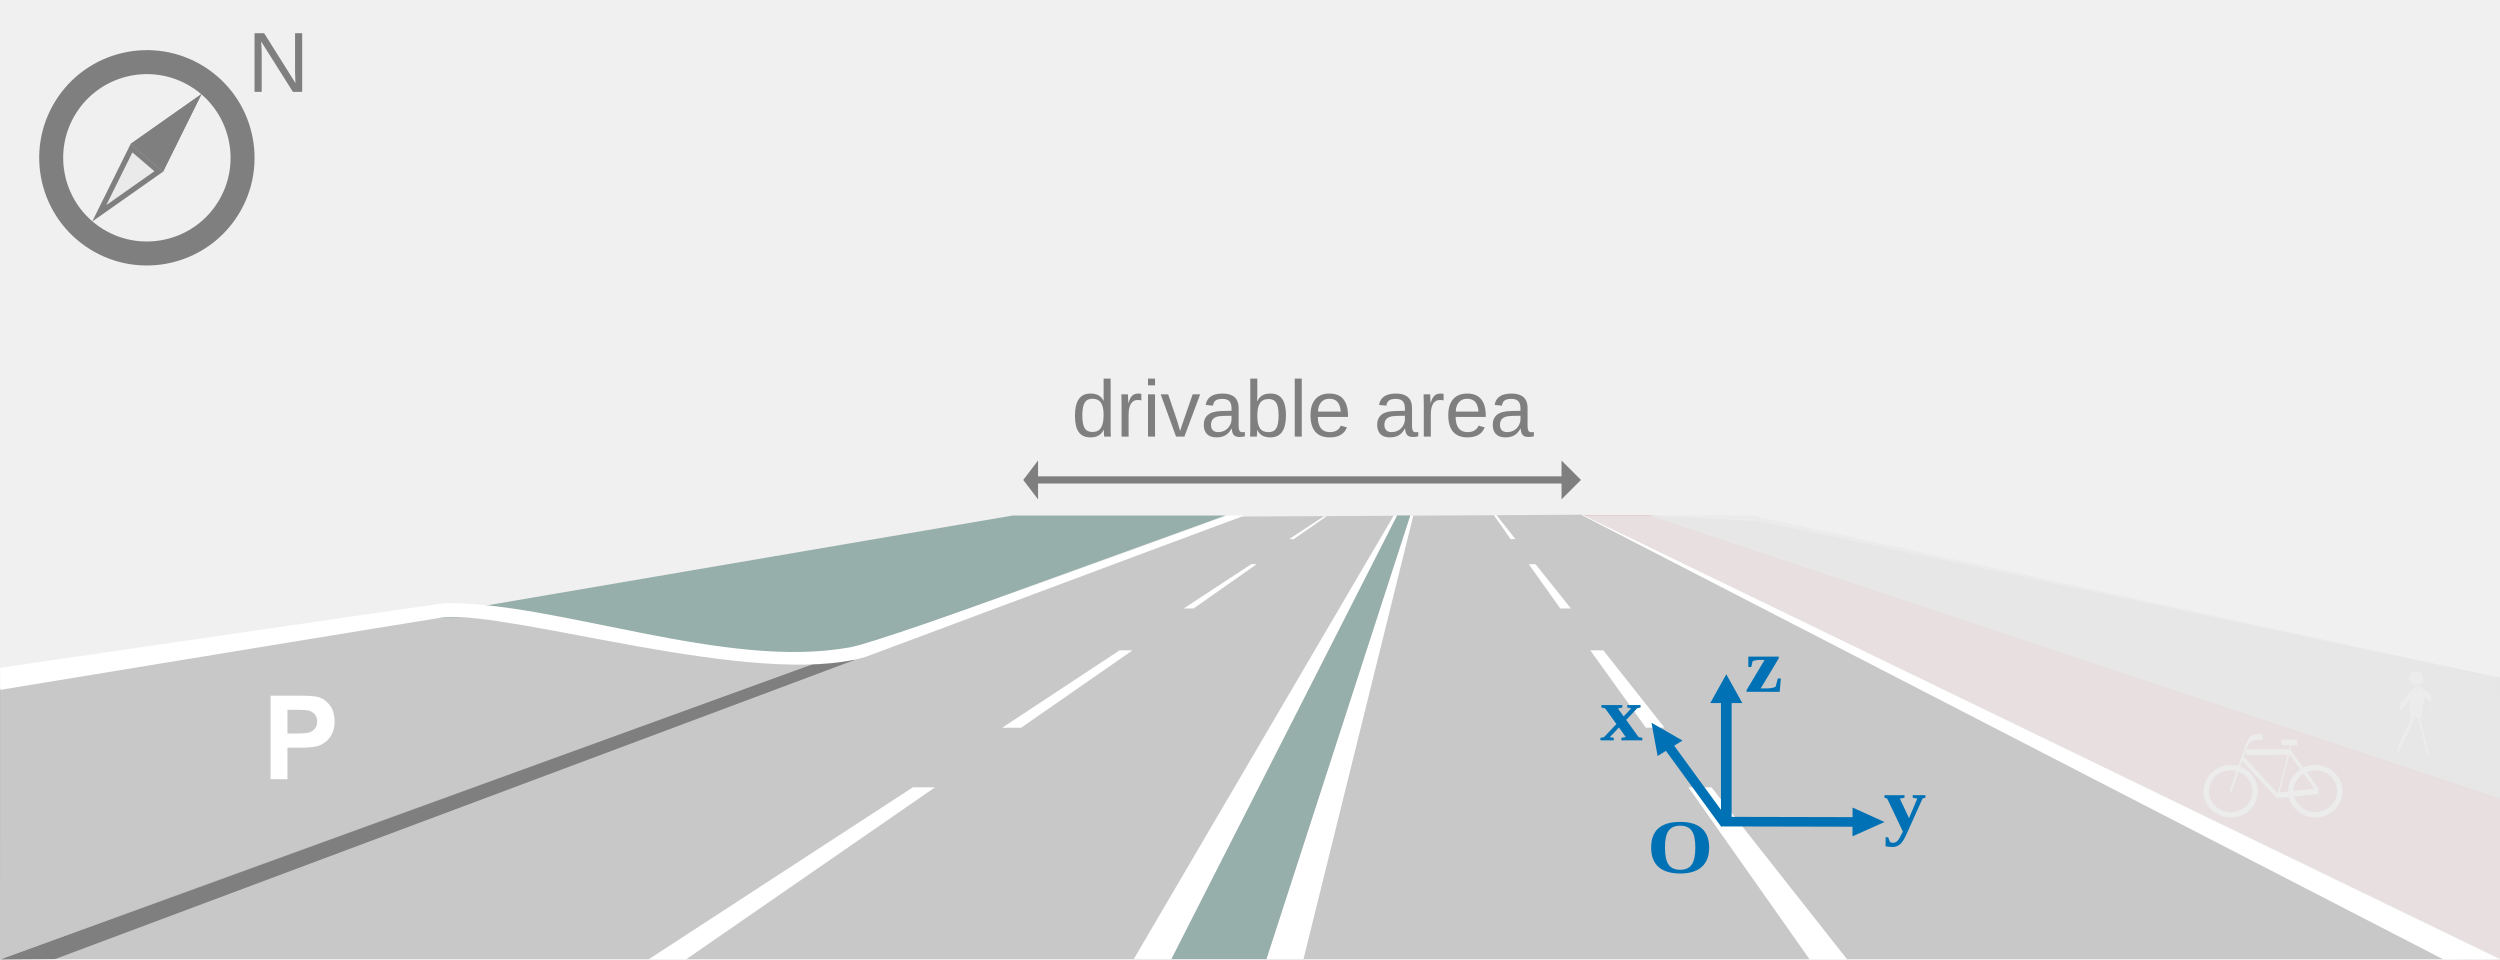
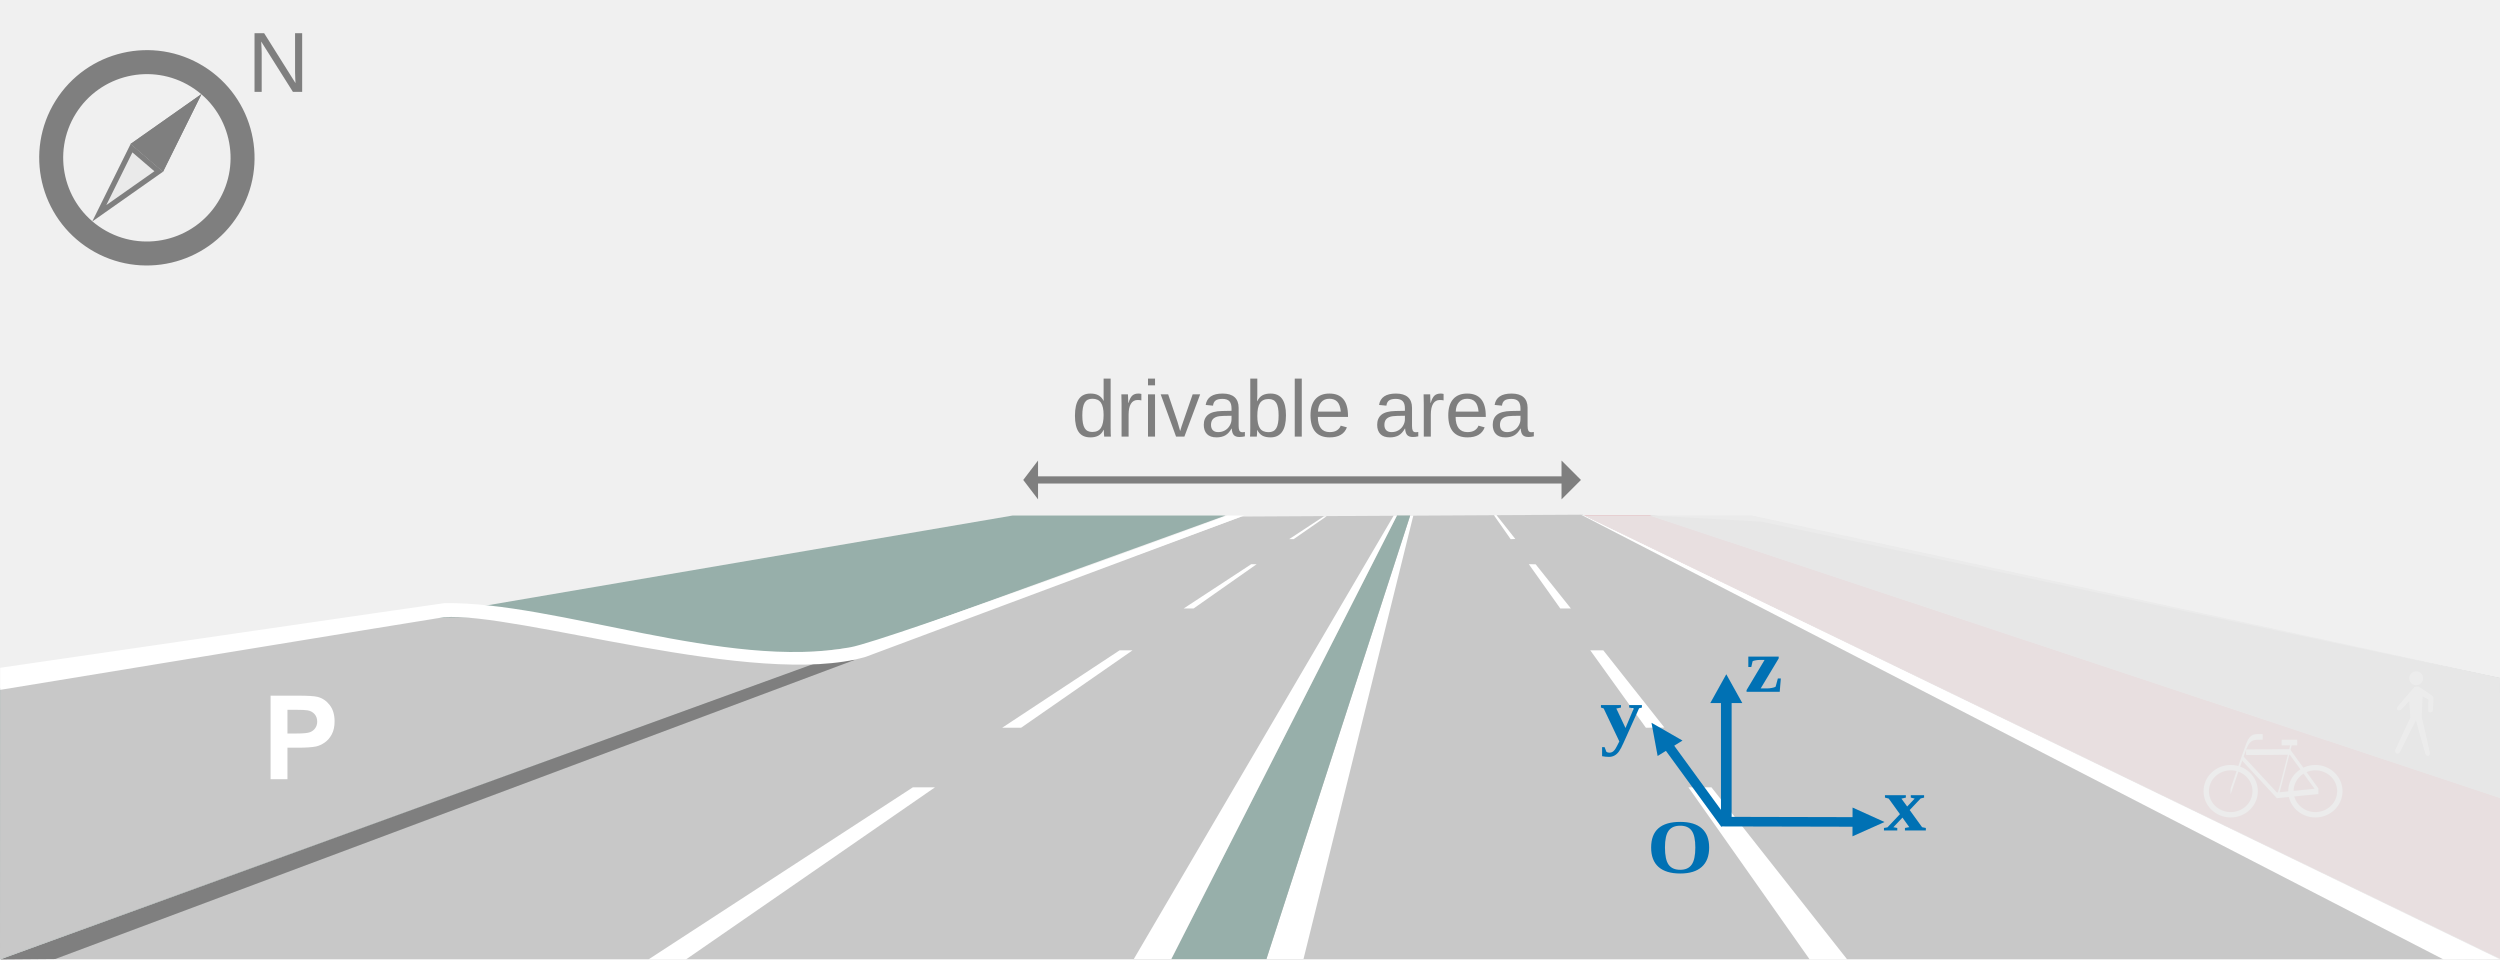
<svg xmlns="http://www.w3.org/2000/svg" width="100%" height="100%" viewBox="0 0 469 180" version="1.1" xml:space="preserve" style="fill-rule:evenodd;clip-rule:evenodd;stroke-linecap:round;stroke-miterlimit:1;">
  <g transform="matrix(1,0,0,0.734694,-540,-257.143)">
    <g id="Road" transform="matrix(0.652961,0,0,0.888753,540.039,336.116)">
      <g>
        <g transform="matrix(0.0299978,0,0,0.0299989,0,2.00018e-12)">
          <path d="M11888,5468L15154,5450L23686,9706L354,9706L11888,5468Z" style="fill:rgb(200,200,200);" />
        </g>
        <g transform="matrix(0.0299978,0,0,0.0299989,0,2.00018e-12)">
          <path d="M9696.43,5458L11736.2,5458L-2,9705.12L0,7115.25L9696.43,5458Z" style="fill:rgb(151,175,170);" />
        </g>
        <g transform="matrix(0.0299978,0,0,0.0299989,0,2.00018e-12)">
          <path d="M3840.41,6473C5459.42,6249.93 6190.2,7032.27 8291.2,6702.48C8292.43,6702.29 -2,9705.12 -2,9705.12L0,7115.25C0,7115.25 2826.34,6612.73 3840.41,6473Z" style="fill:rgb(200,200,200);" />
        </g>
        <g transform="matrix(0.0149989,0,0,0.0149995,0,0)">
          <path d="M15698.2,13715.4L16376,13678.5L1053,19411L-4,19420L15698.2,13715.4Z" style="fill:rgb(127,127,127);" />
        </g>
        <g transform="matrix(0.0149989,0,0,0.0149995,0,0)">
          <path d="M23503.4,10916L23829.1,10916C23829.1,10916 16605.4,13614.9 16582.4,13621.7C14495.1,14238.8 9883.77,12755.1 8495.51,12864.6C8431.41,12869.7 -0,14255.1 -0,14255.1L0,13832.5C0,13832.5 8474.41,12594.5 8511.1,12594C10651.4,12563.1 13914.5,13881.8 16285.1,13439.7C17008.9,13304.7 23503.4,10916 23503.4,10916Z" style="fill:white;" />
        </g>
        <g transform="matrix(0.0299978,0,0,0.0299989,0,0)">
          <path d="M13504.5,5458L13534.4,5458L12482.5,9705.12L12127.3,9705.12L13504.5,5458Z" style="fill:white;" />
        </g>
        <g transform="matrix(0.0299978,0,0,0.0299989,0,0)">
          <path d="M16168.9,8060.96L16389.5,8060.96L17690.1,9710L17330.6,9710L16168.9,8060.96Z" style="fill:white;" />
        </g>
        <g transform="matrix(0.0299978,0,0,0.0299989,-52.5342,-66.6388)">
          <path d="M16980.1,8970.22L17104.8,8970.22L17690.1,9710L17512.9,9711.79L16980.1,8970.22Z" style="fill:white;" />
        </g>
        <g transform="matrix(0.0299978,0,0,0.0299989,-79.7212,-100.844)">
          <path d="M17298,9285.79L17363.1,9286.45L17701.1,9710L17599.3,9709.8L17298,9285.79Z" style="fill:white;" />
        </g>
        <g transform="matrix(0.0299978,0,0,0.0299989,-95.6977,-120.823)">
          <path d="M17496.5,9483.16L17519.7,9480.51L17701.1,9710L17656.6,9712.01L17496.5,9483.16Z" style="fill:white;" />
        </g>
        <g transform="matrix(-0.0299978,0,0,0.0299989,716.882,4.44089e-14)">
          <path d="M14944.7,8060.96L15156.6,8060.96L17690.1,9710L17330.6,9710L14944.7,8060.96Z" style="fill:white;" />
        </g>
        <g transform="matrix(-0.0299978,0,0,0.0299989,819.114,-66.6388)">
          <path d="M16460.4,8970.22L16584.5,8970.22L17709.4,9711.79L17528,9711.79L16460.4,8970.22Z" style="fill:white;" />
        </g>
        <g transform="matrix(-0.0299978,0,0,0.0299989,871.153,-100.844)">
          <path d="M17006.9,9285.79L17058.7,9285.79L17706.1,9710L17611,9710L17006.9,9285.79Z" style="fill:white;" />
        </g>
        <g transform="matrix(-0.0299978,0,0,0.0299989,905.9,-120.59)">
          <path d="M17493.8,9483.83L17521,9485.2L17854.3,9704.25L17811.2,9704.25L17493.8,9483.83Z" style="fill:white;" />
        </g>
        <g transform="matrix(0.0299978,0,0,0.0299989,0,0)">
          <path d="M13377.6,5458L13504,5458L12127.3,9706L11216,9706L13377.6,5458Z" style="fill:rgb(151,175,170);" />
        </g>
        <g transform="matrix(0.0299978,0,0,0.0299989,0,0)">
          <path d="M13346.6,5458L13377.6,5458L11216.4,9705.12L10857.4,9705.12L13346.6,5458Z" style="fill:white;" />
        </g>
        <g transform="matrix(0.0299978,0,0,0.0299989,0,0)">
          <path d="M15801.9,5458L15168.9,5458L23944,9705.12L23944,8162.87L15801.9,5458Z" style="fill:rgb(212,127,137);" />
        </g>
        <g transform="matrix(0.0299978,0,0,0.0299989,0,0)">
          <path d="M15801.9,5458L16870.7,5518L23944,7014.64L23944,8162.87L15801.9,5458Z" style="fill:rgb(200,200,200);" />
        </g>
        <g transform="matrix(0.0299978,0,0,0.0299989,0,0)">
          <path d="M15139.7,5450L15173.7,5458L23944,9705.12L23401.6,9710L15139.7,5450Z" style="fill:white;" />
        </g>
      </g>
      <g transform="matrix(2.01665,0,0,1.64625,-1309.06,-680.788)">
        <g transform="matrix(0.204949,0,0,0.327466,858.226,480.117)">
          <path d="M530.238,233.354C540.647,233.354 549.098,239.62 549.098,247.337C549.098,255.054 540.647,261.319 530.238,261.319C519.829,261.319 511.378,255.054 511.378,247.337C511.378,239.62 519.829,233.354 530.238,233.354ZM530.238,236.195C521.907,236.195 515.083,241.161 515.083,247.337C515.083,253.513 521.907,258.479 530.238,258.479C538.568,258.479 545.393,253.513 545.393,247.337C545.393,241.161 538.568,236.195 530.238,236.195Z" style="fill:white;" />
        </g>
        <g transform="matrix(-0.0622347,0,0,1.225,983.642,-48.2764)">
          <path d="M196.138,489.719C213.18,489.742 223.496,489.547 232.672,490.963C238.161,491.81 269.055,497.459 269.055,497.459" style="fill:none;stroke:white;stroke-width:0.8px;" />
        </g>
        <g transform="matrix(-0.0622347,0,0,1.225,983.642,-48.2764)">
          <path d="M233.496,491.903C213.357,491.926 133.702,491.859 133.702,491.859L68.352,497.459L163.363,498.047L242.668,492.714" style="fill:none;stroke:white;stroke-width:0.8px;stroke-linejoin:round;" />
        </g>
        <g transform="matrix(-0.0622347,0,0,1.225,983.642,-48.2764)">
          <path d="M129.584,490.527C129.584,490.527 156.879,497.338 161.077,498.047" style="fill:none;stroke:white;stroke-width:0.8px;" />
        </g>
        <g transform="matrix(-0.0622347,0,0,1.225,982.242,-48.2764)">
          <path d="M129.584,490.527L94.641,490.527" style="fill:none;stroke:white;stroke-width:0.8px;" />
        </g>
        <g transform="matrix(0.204949,0,0,0.327466,870.29,480.117)">
          <path d="M530.238,233.354C540.647,233.354 549.098,239.62 549.098,247.337C549.098,255.054 540.647,261.319 530.238,261.319C519.829,261.319 511.378,255.054 511.378,247.337C511.378,239.62 519.829,233.354 530.238,233.354ZM530.238,236.195C521.907,236.195 515.083,241.161 515.083,247.337C515.083,253.513 521.907,258.479 530.238,258.479C538.568,258.479 545.393,253.513 545.393,247.337C545.393,241.161 538.568,236.195 530.238,236.195Z" style="fill:white;" />
        </g>
      </g>
+       <g transform="matrix(1.19765,2.16874e-16,2.39103e-16,1.19764,69.0351,239.493)">
+         <path d="M7.219,0L7.219,-20.043L13.713,-20.043C16.174,-20.043 17.778,-19.943 18.525,-19.742C19.674,-19.441 20.635,-18.787 21.41,-17.78C22.185,-16.773 22.572,-15.472 22.572,-13.877C22.572,-12.647 22.349,-11.612 21.902,-10.773C21.456,-9.935 20.888,-9.276 20.2,-8.798C19.512,-8.319 18.813,-8.003 18.102,-7.848C17.135,-7.656 15.736,-7.561 13.904,-7.561L11.266,-7.561L11.266,0L7.219,0ZM11.266,-16.652L11.266,-10.965L13.48,-10.965C15.076,-10.965 16.142,-11.07 16.68,-11.279C17.217,-11.489 17.639,-11.817 17.944,-12.264C18.25,-12.71 18.402,-13.23 18.402,-13.822C18.402,-14.551 18.188,-15.153 17.76,-15.627C17.331,-16.101 16.789,-16.397 16.133,-16.516C15.65,-16.607 14.679,-16.652 13.221,-16.652L11.266,-16.652Z" style="fill:white;fill-rule:nonzero;" />
+       </g>
      <g transform="matrix(2.43144,0,0,1.98485,-1719.37,-851.211)">
        <g transform="matrix(0.0436461,0,0,0.0726517,969.476,516.934)">
          <ellipse cx="530.238" cy="247.337" rx="18.86" ry="13.983" style="fill:white;" />
        </g>
-         <g transform="matrix(-0.06174,0,0,1.21526,999.874,-59.0451)">
-           <path d="M120.571,493.069L153.346,497.421" style="fill:none;stroke:white;stroke-width:0.9px;" />
+         <g transform="matrix(0.0195874,0,0,0.0239955,540,362.121)">
+           <path d="M23065.6,7337.87C23065.6,7337.87 23037.5,7369.53 23019.2,7388.23C23014.9,7392.66 23002.8,7397.78 22996.1,7392.6C22990.4,7388.13 22989.9,7380.57 22994.9,7372.21C22998,7366.94 23098,7252.07 23098,7252.07L23121.9,7249.93C23121.9,7249.93 23206.7,7304.34 23211.7,7313.49C23213.6,7317.16 23209.3,7393.84 23208.4,7397.36C23207.1,7402.12 23197.7,7406.87 23193,7406.92C23188.2,7406.97 23180.1,7404.56 23179.8,7397.66C23179.6,7392.83 23180.9,7329.11 23180.9,7329.11L23146.7,7309.68L23141.2,7434.51C23141.2,7434.51 23183.6,7612.31 23190.2,7650.97C23191.4,7658.02 23186.8,7669.56 23177.6,7669.43C23169,7669.3 23164.3,7660.88 23162.1,7653.91C23150.6,7617.22 23106,7455.15 23106,7455.15C23106,7455.15 23027,7611.89 23009.2,7647.25C23004.7,7656.3 22992.2,7656.47 22987.6,7653.91C22983.1,7651.34 22977.6,7641.51 22981.9,7631.88C22997.5,7596.57 23072.4,7438.42 23072.4,7438.42L23065.6,7337.87Z" style="fill:white;" />
        </g>
-         <g transform="matrix(-0.06174,0,0,1.21526,1000.69,-57.1208)">
-           <path d="M130.488,488.44L161.903,490.653" style="fill:none;stroke:white;stroke-width:0.9px;" />
-         </g>
-         <g transform="matrix(0.0195874,0,0,0.0239955,540,362.121)">
-           <path d="M23065.6,7302.68L23108.2,7265.63L23156.5,7311.51L23137.4,7442.95L23072.4,7438.42L23065.6,7302.68Z" style="fill:white;" />
-         </g>
-         <g transform="matrix(-0.06174,0,0,1.21526,1000.69,-57.1208)">
-           <path d="M128.114,488.44L102.211,489.526L103.318,490.947" style="fill:none;stroke:white;stroke-width:0.9px;stroke-linejoin:round;" />
-         </g>
-         <g transform="matrix(-0.06174,0,0,1.21526,999.874,-59.0451)">
-           <path d="M114.959,492.814L95.313,497.69" style="fill:none;stroke:white;stroke-width:0.9px;" />
-         </g>
-       </g>
-       <g transform="matrix(1.19765,2.16874e-16,2.39103e-16,1.19764,69.0351,239.493)">
-         <path d="M7.219,0L7.219,-20.043L13.713,-20.043C16.174,-20.043 17.778,-19.943 18.525,-19.742C19.674,-19.441 20.635,-18.787 21.41,-17.78C22.185,-16.773 22.572,-15.472 22.572,-13.877C22.572,-12.647 22.349,-11.612 21.902,-10.773C21.456,-9.935 20.888,-9.276 20.2,-8.798C19.512,-8.319 18.813,-8.003 18.102,-7.848C17.135,-7.656 15.736,-7.561 13.904,-7.561L11.266,-7.561L11.266,0L7.219,0ZM11.266,-16.652L11.266,-10.965L13.48,-10.965C15.076,-10.965 16.142,-11.07 16.68,-11.279C17.217,-11.489 17.639,-11.817 17.944,-12.264C18.25,-12.71 18.402,-13.23 18.402,-13.822C18.402,-14.551 18.188,-15.153 17.76,-15.627C17.331,-16.101 16.789,-16.397 16.133,-16.516C15.65,-16.607 14.679,-16.652 13.221,-16.652L11.266,-16.652Z" style="fill:white;fill-rule:nonzero;" />
-       </g>
-     </g>
-     <g id="cardinal-direction" transform="matrix(0.168986,0.153081,-0.119697,0.244794,-6887.63,12524.5)">
-       <g transform="matrix(0.999531,-0.0287655,0.0325823,0.999531,1745.17,154.476)">
-         <g transform="matrix(-0.151565,0.928749,-1.05198,-0.151565,-49064.2,-67373.5)">
-           <g transform="matrix(3.60822e-16,3.04013,-4.0676,7.77156e-16,6450.07,-53820.8)">
-             <path d="M114.666,32.2L120.759,51.271L108.572,51.271L114.666,32.2Z" style="fill:rgb(234,234,234);" />
-             <path d="M114.666,32.2L120.759,51.271L108.572,51.271L114.666,32.2ZM114.666,37.117L110.53,50.06L118.801,50.06L114.666,37.117Z" style="fill:rgb(127,127,127);" />
-           </g>
-           <g transform="matrix(2.77556e-17,-3.04013,4.0676,-2.91434e-16,6032.97,-53123.6)">
-             <path d="M114.666,32.2L120.759,51.271L108.572,51.271L114.666,32.2Z" style="fill:rgb(127,127,127);" />
-             <path d="M114.666,32.2L120.759,51.271L108.572,51.271L114.666,32.2ZM114.666,37.117L110.53,50.06L118.801,50.06L114.666,37.117Z" style="fill:rgb(127,127,127);" />
-           </g>
-         </g>
-         <g transform="matrix(5.2769,0,0,6.6878,3443.51,-55126.3)">
-           <path d="M530.238,233.354C540.647,233.354 549.098,239.62 549.098,247.337C549.098,255.054 540.647,261.319 530.238,261.319C519.829,261.319 511.378,255.054 511.378,247.337C511.378,239.62 519.829,233.354 530.238,233.354ZM530.238,236.469C522.147,236.469 515.579,241.339 515.579,247.337C515.579,253.335 522.147,258.205 530.238,258.205C538.329,258.205 544.897,253.335 544.897,247.337C544.897,241.339 538.329,236.469 530.238,236.469Z" style="fill:rgb(127,127,127);" />
-         </g>
-       </g>
-       <g transform="matrix(-2.79922,1.75048,-1.86299,-2.63015,6317.06,-53649.4)">
-         <g transform="matrix(23.4414,0,0,23.4414,22.1103,0)">
-                 </g>
-         <text x="5.182px" y="0px" style="font-family:'ArialMT', 'Arial';font-size:23.441px;fill:rgb(127,127,127);">N</text>
      </g>
    </g>
    <g>
      <g transform="matrix(0.782017,1.92747e-16,1.56125e-16,1.06441,736.972,461.484)">
        <g transform="matrix(19.1812,0,0,19.1812,116.073,0)">
                </g>
        <text x="5.182px" y="0px" style="font-family:'ArialMT', 'Arial';font-size:19.181px;fill:rgb(127,127,127);">drivable area</text>
      </g>
      <g transform="matrix(1.71433,0,0,1.01455,451.691,382.769)">
        <path d="M165.106,89.399L165.106,93.382L163.486,88.495L165.106,83.608L165.106,87.591L222.391,87.591L222.391,83.608L224.516,88.495L222.391,93.382L222.391,89.399L165.106,89.399Z" style="fill:rgb(127,127,127);" />
      </g>
      <g transform="matrix(1.96053,0,0,1.89425,364.934,295.076)">
        <path d="M256.937,98.487L328.515,120.373L328.535,158.334L240.865,98.487L256.937,98.487Z" style="fill:rgb(234,234,234);fill-opacity:0.9;" />
      </g>
      <g id="Coordinate-system" transform="matrix(1,0,1.17097e-30,1.225,32.4925,131.339)">
        <g transform="matrix(0.999999,-2.77556e-17,-4.33681e-19,1,539.435,196.543)">
          <g id="arrow-blue">
            <g>
              <path d="M288.925,128.5L291.925,122.5L294.925,128.5L288.925,128.5Z" style="fill:rgb(0,113,180);" />
              <path d="M291.925,153.129L291.925,127.3" style="fill:none;stroke:rgb(0,113,180);stroke-width:2px;stroke-linecap:butt;stroke-linejoin:round;stroke-miterlimit:1.5;" />
            </g>
          </g>
        </g>
        <g transform="matrix(-0.00259213,0.999996,-0.999997,-0.00259214,984.297,58.2357)">
          <g id="arrow-blue1">
            <g>
              <path d="M288.925,128.5L291.925,122.5L294.925,128.5L288.925,128.5Z" style="fill:rgb(0,113,180);" />
              <path d="M291.925,153.129L291.925,127.3" style="fill:none;stroke:rgb(0,113,180);stroke-width:2px;stroke-linecap:butt;stroke-linejoin:round;stroke-miterlimit:1.5;" />
            </g>
          </g>
        </g>
        <g id="arrow-blue2" transform="matrix(0.77733,-0.53646,0.580855,0.885587,519.249,377.281)">
          <g>
            <g>
              <path d="M288.925,128.5L291.925,122.5L294.925,128.5L288.925,128.5Z" style="fill:rgb(0,113,180);" />
              <g transform="matrix(1,-1.66533e-16,-1.11022e-16,0.73768,0,33.3934)">
                <path d="M291.925,153.129L291.925,127.3" style="fill:none;stroke:rgb(0,113,180);stroke-width:2px;stroke-linecap:butt;stroke-linejoin:round;stroke-miterlimit:1.5;" />
              </g>
            </g>
          </g>
        </g>
        <g transform="matrix(1,0,-1.75162e-46,1,807.685,332.812)">
          <g transform="matrix(16,0,0,16,8,0)">
                    </g>
-           <text x="0px" y="0px" style="font-family:'TimesNewRomanPS-BoldMT', 'Times New Roman';font-weight:700;font-size:16px;fill:rgb(0,113,180);">x</text>
+           <text x="0px" y="0px" style="font-family:'TimesNewRomanPS-BoldMT', 'Times New Roman';font-weight:700;font-size:16px;fill:rgb(0,113,180);">y</text>
        </g>
        <g transform="matrix(1.11514,0,0,1.11514,834.848,322.695)">
          <text x="0px" y="0px" style="font-family:'TimesNewRomanPS-BoldMT', 'Times New Roman';font-weight:700;font-size:14.348px;fill:rgb(0,113,180);">z</text>
        </g>
        <g transform="matrix(1,0,0,1,860.875,351.598)">
          <g transform="matrix(16,0,0,16,8,0)">
                    </g>
-           <text x="0px" y="0px" style="font-family:'TimesNewRomanPS-BoldMT', 'Times New Roman';font-weight:700;font-size:16px;fill:rgb(0,113,180);">y</text>
+           <text x="0px" y="0px" style="font-family:'TimesNewRomanPS-BoldMT', 'Times New Roman';font-weight:700;font-size:16px;fill:rgb(0,113,180);">x</text>
        </g>
        <g transform="matrix(1.12889,0,-1.97739e-46,1.12889,816.485,360.419)">
          <text x="0px" y="0px" style="font-family:'TimesNewRomanPS-BoldMT', 'Times New Roman';font-weight:700;font-size:14.173px;fill:rgb(0,113,180);">O</text>
        </g>
      </g>
    </g>
+     <g id="cardinal-direction" transform="matrix(0.168986,0.153081,-0.119697,0.244794,-6887.63,12524.5)">
+       <g transform="matrix(0.999531,-0.0287655,0.0325823,0.999531,1745.17,154.476)">
+         <g transform="matrix(-0.151565,0.928749,-1.05198,-0.151565,-49064.2,-67373.5)">
+           <g transform="matrix(3.60822e-16,3.04013,-4.0676,7.77156e-16,6450.07,-53820.8)">
+             <path d="M114.666,32.2L120.759,51.271L108.572,51.271L114.666,32.2Z" style="fill:rgb(234,234,234);" />
+             <path d="M114.666,32.2L120.759,51.271L108.572,51.271L114.666,32.2ZM114.666,37.117L110.53,50.06L118.801,50.06L114.666,37.117Z" style="fill:rgb(127,127,127);" />
+           </g>
+           <g transform="matrix(2.77556e-17,-3.04013,4.0676,-2.91434e-16,6032.97,-53123.6)">
+             <path d="M114.666,32.2L120.759,51.271L108.572,51.271L114.666,32.2Z" style="fill:rgb(127,127,127);" />
+             <path d="M114.666,32.2L120.759,51.271L108.572,51.271L114.666,32.2ZM114.666,37.117L110.53,50.06L118.801,50.06L114.666,37.117Z" style="fill:rgb(127,127,127);" />
+           </g>
+         </g>
+         <g transform="matrix(5.2769,0,0,6.6878,3443.51,-55126.3)">
+           <path d="M530.238,233.354C540.647,233.354 549.098,239.62 549.098,247.337C549.098,255.054 540.647,261.319 530.238,261.319C519.829,261.319 511.378,255.054 511.378,247.337C511.378,239.62 519.829,233.354 530.238,233.354ZM530.238,236.469C522.147,236.469 515.579,241.339 515.579,247.337C515.579,253.335 522.147,258.205 530.238,258.205C538.329,258.205 544.897,253.335 544.897,247.337C544.897,241.339 538.329,236.469 530.238,236.469Z" style="fill:rgb(127,127,127);" />
+         </g>
+       </g>
+       <g transform="matrix(-2.79922,1.75048,-1.86299,-2.63015,6317.06,-53649.4)">
+         <g transform="matrix(23.4414,0,0,23.4414,22.1103,0)">
+                 </g>
+         <text x="5.182px" y="0px" style="font-family:'ArialMT', 'Arial';font-size:23.441px;fill:rgb(127,127,127);">N</text>
+       </g>
+     </g>
  </g>
</svg>
